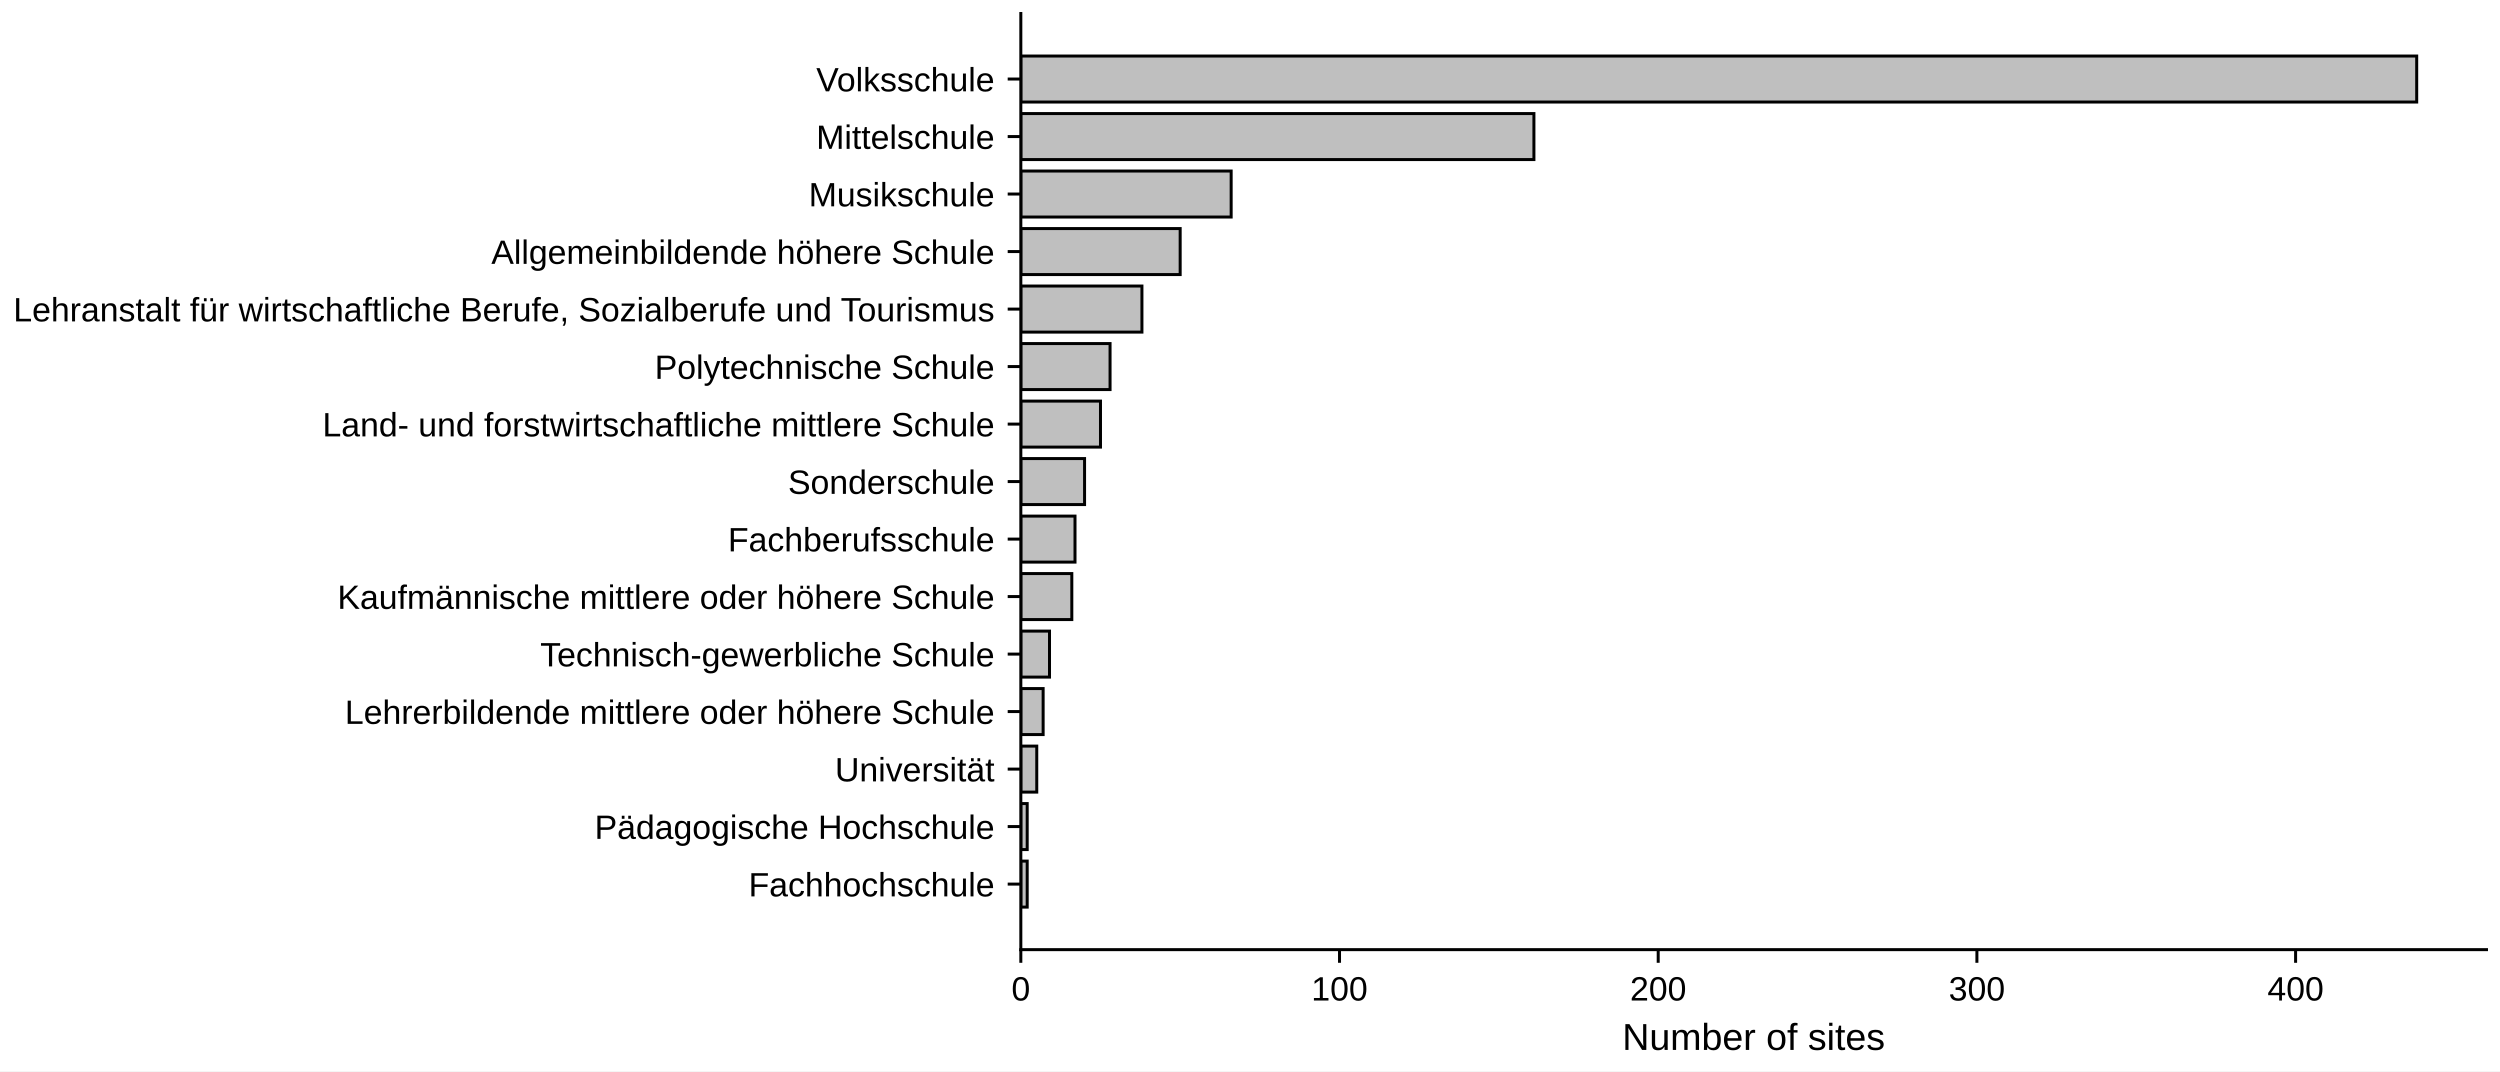
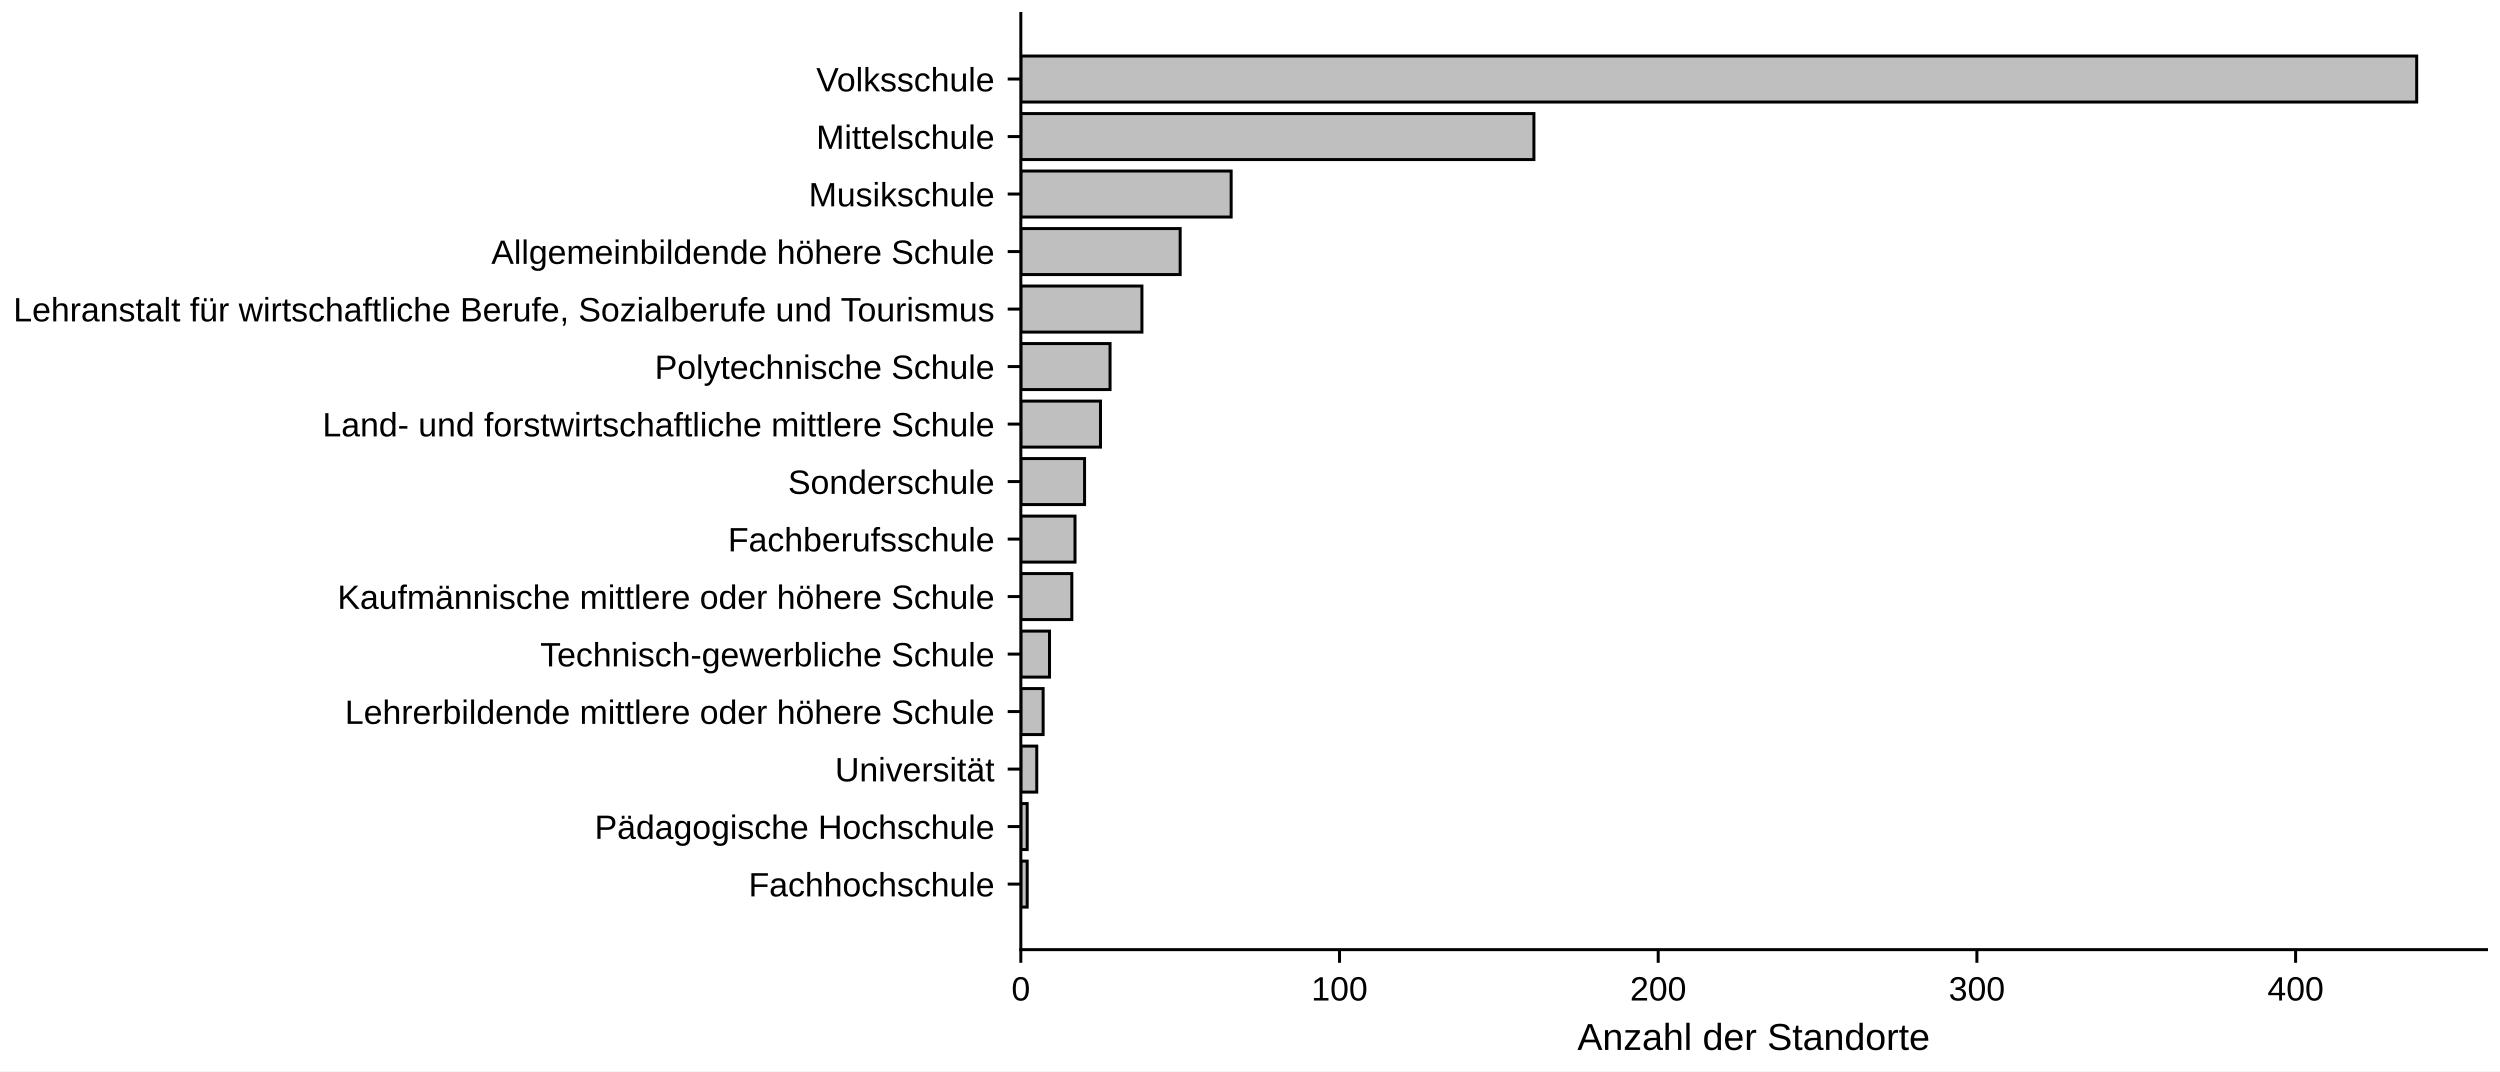
<svg xmlns="http://www.w3.org/2000/svg" xmlns:xlink="http://www.w3.org/1999/xlink" width="666.249pt" height="285.511pt" viewBox="0 0 666.249 285.511" version="1.1">
  <defs>
    <style type="text/css">*{stroke-linejoin: round; stroke-linecap: butt}</style>
  </defs>
  <g id="figure_1">
    <g id="patch_1">
      <path d="M 0 285.511  L 666.249 285.511  L 666.249 0  L 0 0  z " style="fill: #ffffff" />
    </g>
    <g id="axes_1">
      <g id="patch_2">
        <path d="M 272.049 253.08  L 662.649 253.08  L 662.649 3.6  L 272.049 3.6  z " style="fill: #ffffff" />
      </g>
      <g id="patch_3">
-         <path d="M 272.049 241.74  L 273.747 241.74  L 273.747 229.481  L 272.049 229.481  z " clip-path="url(#pa5cc3a062b)" style="fill: #bfbfbf; stroke: #000000; stroke-width: 0.8; stroke-linejoin: miter" />
+         <path d="M 272.049 241.74  L 273.747 241.74  L 273.747 229.481  L 272.049 229.481  z " clip-path="url(#p69fb901970)" style="fill: #bfbfbf; stroke: #000000; stroke-width: 0.8; stroke-linejoin: miter" />
      </g>
      <g id="patch_4">
-         <path d="M 272.049 226.416  L 273.747 226.416  L 273.747 214.156  L 272.049 214.156  z " clip-path="url(#pa5cc3a062b)" style="fill: #bfbfbf; stroke: #000000; stroke-width: 0.8; stroke-linejoin: miter" />
+         <path d="M 272.049 226.416  L 273.747 226.416  L 273.747 214.156  L 272.049 214.156  z " clip-path="url(#p69fb901970)" style="fill: #bfbfbf; stroke: #000000; stroke-width: 0.8; stroke-linejoin: miter" />
      </g>
      <g id="patch_5">
-         <path d="M 272.049 211.091  L 276.295 211.091  L 276.295 198.832  L 272.049 198.832  z " clip-path="url(#pa5cc3a062b)" style="fill: #bfbfbf; stroke: #000000; stroke-width: 0.8; stroke-linejoin: miter" />
+         <path d="M 272.049 211.091  L 276.295 211.091  L 276.295 198.832  L 272.049 198.832  z " clip-path="url(#p69fb901970)" style="fill: #bfbfbf; stroke: #000000; stroke-width: 0.8; stroke-linejoin: miter" />
      </g>
      <g id="patch_6">
-         <path d="M 272.049 195.767  L 277.994 195.767  L 277.994 183.508  L 272.049 183.508  z " clip-path="url(#pa5cc3a062b)" style="fill: #bfbfbf; stroke: #000000; stroke-width: 0.8; stroke-linejoin: miter" />
+         <path d="M 272.049 195.767  L 277.994 195.767  L 277.994 183.508  L 272.049 183.508  z " clip-path="url(#p69fb901970)" style="fill: #bfbfbf; stroke: #000000; stroke-width: 0.8; stroke-linejoin: miter" />
      </g>
      <g id="patch_7">
-         <path d="M 272.049 180.443  L 279.692 180.443  L 279.692 168.183  L 272.049 168.183  z " clip-path="url(#pa5cc3a062b)" style="fill: #bfbfbf; stroke: #000000; stroke-width: 0.8; stroke-linejoin: miter" />
+         <path d="M 272.049 180.443  L 279.692 180.443  L 279.692 168.183  L 272.049 168.183  z " clip-path="url(#p69fb901970)" style="fill: #bfbfbf; stroke: #000000; stroke-width: 0.8; stroke-linejoin: miter" />
      </g>
      <g id="patch_8">
-         <path d="M 272.049 165.118  L 285.638 165.118  L 285.638 152.859  L 272.049 152.859  z " clip-path="url(#pa5cc3a062b)" style="fill: #bfbfbf; stroke: #000000; stroke-width: 0.8; stroke-linejoin: miter" />
+         <path d="M 272.049 165.118  L 285.638 165.118  L 285.638 152.859  L 272.049 152.859  z " clip-path="url(#p69fb901970)" style="fill: #bfbfbf; stroke: #000000; stroke-width: 0.8; stroke-linejoin: miter" />
      </g>
      <g id="patch_9">
-         <path d="M 272.049 149.794  L 286.487 149.794  L 286.487 137.535  L 272.049 137.535  z " clip-path="url(#pa5cc3a062b)" style="fill: #bfbfbf; stroke: #000000; stroke-width: 0.8; stroke-linejoin: miter" />
+         <path d="M 272.049 149.794  L 286.487 149.794  L 286.487 137.535  L 272.049 137.535  z " clip-path="url(#p69fb901970)" style="fill: #bfbfbf; stroke: #000000; stroke-width: 0.8; stroke-linejoin: miter" />
      </g>
      <g id="patch_10">
-         <path d="M 272.049 134.47  L 289.035 134.47  L 289.035 122.21  L 272.049 122.21  z " clip-path="url(#pa5cc3a062b)" style="fill: #bfbfbf; stroke: #000000; stroke-width: 0.8; stroke-linejoin: miter" />
+         <path d="M 272.049 134.47  L 289.035 134.47  L 289.035 122.21  L 272.049 122.21  z " clip-path="url(#p69fb901970)" style="fill: #bfbfbf; stroke: #000000; stroke-width: 0.8; stroke-linejoin: miter" />
      </g>
      <g id="patch_11">
-         <path d="M 272.049 119.145  L 293.281 119.145  L 293.281 106.886  L 272.049 106.886  z " clip-path="url(#pa5cc3a062b)" style="fill: #bfbfbf; stroke: #000000; stroke-width: 0.8; stroke-linejoin: miter" />
+         <path d="M 272.049 119.145  L 293.281 119.145  L 293.281 106.886  L 272.049 106.886  z " clip-path="url(#p69fb901970)" style="fill: #bfbfbf; stroke: #000000; stroke-width: 0.8; stroke-linejoin: miter" />
      </g>
      <g id="patch_12">
-         <path d="M 272.049 103.821  L 295.829 103.821  L 295.829 91.562  L 272.049 91.562  z " clip-path="url(#pa5cc3a062b)" style="fill: #bfbfbf; stroke: #000000; stroke-width: 0.8; stroke-linejoin: miter" />
+         <path d="M 272.049 103.821  L 295.829 103.821  L 295.829 91.562  L 272.049 91.562  z " clip-path="url(#p69fb901970)" style="fill: #bfbfbf; stroke: #000000; stroke-width: 0.8; stroke-linejoin: miter" />
      </g>
      <g id="patch_13">
-         <path d="M 272.049 88.497  L 304.323 88.497  L 304.323 76.237  L 272.049 76.237  z " clip-path="url(#pa5cc3a062b)" style="fill: #bfbfbf; stroke: #000000; stroke-width: 0.8; stroke-linejoin: miter" />
+         <path d="M 272.049 88.497  L 304.323 88.497  L 304.323 76.237  L 272.049 76.237  z " clip-path="url(#p69fb901970)" style="fill: #bfbfbf; stroke: #000000; stroke-width: 0.8; stroke-linejoin: miter" />
      </g>
      <g id="patch_14">
-         <path d="M 272.049 73.172  L 314.514 73.172  L 314.514 60.913  L 272.049 60.913  z " clip-path="url(#pa5cc3a062b)" style="fill: #bfbfbf; stroke: #000000; stroke-width: 0.8; stroke-linejoin: miter" />
+         <path d="M 272.049 73.172  L 314.514 73.172  L 314.514 60.913  L 272.049 60.913  z " clip-path="url(#p69fb901970)" style="fill: #bfbfbf; stroke: #000000; stroke-width: 0.8; stroke-linejoin: miter" />
      </g>
      <g id="patch_15">
-         <path d="M 272.049 57.848  L 328.103 57.848  L 328.103 45.589  L 272.049 45.589  z " clip-path="url(#pa5cc3a062b)" style="fill: #bfbfbf; stroke: #000000; stroke-width: 0.8; stroke-linejoin: miter" />
+         <path d="M 272.049 57.848  L 328.103 57.848  L 328.103 45.589  L 272.049 45.589  z " clip-path="url(#p69fb901970)" style="fill: #bfbfbf; stroke: #000000; stroke-width: 0.8; stroke-linejoin: miter" />
      </g>
      <g id="patch_16">
-         <path d="M 272.049 42.524  L 408.788 42.524  L 408.788 30.264  L 272.049 30.264  z " clip-path="url(#pa5cc3a062b)" style="fill: #bfbfbf; stroke: #000000; stroke-width: 0.8; stroke-linejoin: miter" />
+         <path d="M 272.049 42.524  L 408.788 42.524  L 408.788 30.264  L 272.049 30.264  z " clip-path="url(#p69fb901970)" style="fill: #bfbfbf; stroke: #000000; stroke-width: 0.8; stroke-linejoin: miter" />
      </g>
      <g id="patch_17">
-         <path d="M 272.049 27.199  L 644.049 27.199  L 644.049 14.94  L 272.049 14.94  z " clip-path="url(#pa5cc3a062b)" style="fill: #bfbfbf; stroke: #000000; stroke-width: 0.8; stroke-linejoin: miter" />
+         <path d="M 272.049 27.199  L 644.049 27.199  L 644.049 14.94  L 272.049 14.94  z " clip-path="url(#p69fb901970)" style="fill: #bfbfbf; stroke: #000000; stroke-width: 0.8; stroke-linejoin: miter" />
      </g>
      <g id="matplotlib.axis_1">
        <g id="xtick_1">
          <g id="line2d_1">
            <defs>
-               <path id="md15bcbf988" d="M 0 0  L 0 3.5  " style="stroke: #000000; stroke-width: 0.8" />
+               <path id="m9fbcdb80cd" d="M 0 0  L 0 3.5  " style="stroke: #000000; stroke-width: 0.8" />
            </defs>
            <g>
-               <use xlink:href="#md15bcbf988" x="272.049" y="253.08" style="stroke: #000000; stroke-width: 0.8" />
+               <use xlink:href="#m9fbcdb80cd" x="272.049" y="253.08" style="stroke: #000000; stroke-width: 0.8" />
            </g>
          </g>
          <g id="text_1">
            <text style="font-size: 9px; font-family: 'Arial', 'Helvetica', 'DejaVu Sans', sans-serif; text-anchor: middle" x="272.049" y="266.632" transform="rotate(-0 272.0486 266.6322)">0</text>
          </g>
        </g>
        <g id="xtick_2">
          <g id="line2d_2">
            <g>
-               <use xlink:href="#md15bcbf988" x="356.98" y="253.08" style="stroke: #000000; stroke-width: 0.8" />
+               <use xlink:href="#m9fbcdb80cd" x="356.98" y="253.08" style="stroke: #000000; stroke-width: 0.8" />
            </g>
          </g>
          <g id="text_2">
            <text style="font-size: 9px; font-family: 'Arial', 'Helvetica', 'DejaVu Sans', sans-serif; text-anchor: middle" x="356.98" y="266.632" transform="rotate(-0 356.9801 266.6322)">100</text>
          </g>
        </g>
        <g id="xtick_3">
          <g id="line2d_3">
            <g>
-               <use xlink:href="#md15bcbf988" x="441.912" y="253.08" style="stroke: #000000; stroke-width: 0.8" />
+               <use xlink:href="#m9fbcdb80cd" x="441.912" y="253.08" style="stroke: #000000; stroke-width: 0.8" />
            </g>
          </g>
          <g id="text_3">
            <text style="font-size: 9px; font-family: 'Arial', 'Helvetica', 'DejaVu Sans', sans-serif; text-anchor: middle" x="441.912" y="266.632" transform="rotate(-0 441.9116 266.6322)">200</text>
          </g>
        </g>
        <g id="xtick_4">
          <g id="line2d_4">
            <g>
-               <use xlink:href="#md15bcbf988" x="526.843" y="253.08" style="stroke: #000000; stroke-width: 0.8" />
+               <use xlink:href="#m9fbcdb80cd" x="526.843" y="253.08" style="stroke: #000000; stroke-width: 0.8" />
            </g>
          </g>
          <g id="text_4">
            <text style="font-size: 9px; font-family: 'Arial', 'Helvetica', 'DejaVu Sans', sans-serif; text-anchor: middle" x="526.843" y="266.632" transform="rotate(-0 526.8431 266.6322)">300</text>
          </g>
        </g>
        <g id="xtick_5">
          <g id="line2d_5">
            <g>
-               <use xlink:href="#md15bcbf988" x="611.775" y="253.08" style="stroke: #000000; stroke-width: 0.8" />
+               <use xlink:href="#m9fbcdb80cd" x="611.775" y="253.08" style="stroke: #000000; stroke-width: 0.8" />
            </g>
          </g>
          <g id="text_5">
            <text style="font-size: 9px; font-family: 'Arial', 'Helvetica', 'DejaVu Sans', sans-serif; text-anchor: middle" x="611.775" y="266.632" transform="rotate(-0 611.7746 266.6322)">400</text>
          </g>
        </g>
        <g id="text_6">
-           <text style="font-size: 10px; font-family: 'Arial', 'Helvetica', 'DejaVu Sans', sans-serif; text-anchor: middle" x="467.349" y="279.807" transform="rotate(-0 467.3486 279.8066)">Number of sites</text>
+           <text style="font-size: 10px; font-family: 'Arial', 'Helvetica', 'DejaVu Sans', sans-serif; text-anchor: middle" x="467.349" y="279.807" transform="rotate(-0 467.3486 279.8066)">Anzahl der Standorte</text>
        </g>
      </g>
      <g id="matplotlib.axis_2">
        <g id="ytick_1">
          <g id="line2d_6">
            <defs>
-               <path id="m638b902501" d="M 0 0  L -3.5 0  " style="stroke: #000000; stroke-width: 0.8" />
+               <path id="m5108b26dc2" d="M 0 0  L -3.5 0  " style="stroke: #000000; stroke-width: 0.8" />
            </defs>
            <g>
-               <use xlink:href="#m638b902501" x="272.049" y="235.61" style="stroke: #000000; stroke-width: 0.8" />
+               <use xlink:href="#m5108b26dc2" x="272.049" y="235.61" style="stroke: #000000; stroke-width: 0.8" />
            </g>
          </g>
          <g id="text_7">
            <text style="font-size: 9px; font-family: 'Arial', 'Helvetica', 'DejaVu Sans', sans-serif; text-anchor: end" x="265.049" y="238.886" transform="rotate(-0 265.0486 238.8864)">Fachhochschule</text>
          </g>
        </g>
        <g id="ytick_2">
          <g id="line2d_7">
            <g>
-               <use xlink:href="#m638b902501" x="272.049" y="220.286" style="stroke: #000000; stroke-width: 0.8" />
+               <use xlink:href="#m5108b26dc2" x="272.049" y="220.286" style="stroke: #000000; stroke-width: 0.8" />
            </g>
          </g>
          <g id="text_8">
            <text style="font-size: 9px; font-family: 'Arial', 'Helvetica', 'DejaVu Sans', sans-serif; text-anchor: end" x="265.049" y="223.562" transform="rotate(-0 265.0486 223.5621)">Pädagogische Hochschule</text>
          </g>
        </g>
        <g id="ytick_3">
          <g id="line2d_8">
            <g>
-               <use xlink:href="#m638b902501" x="272.049" y="204.962" style="stroke: #000000; stroke-width: 0.8" />
+               <use xlink:href="#m5108b26dc2" x="272.049" y="204.962" style="stroke: #000000; stroke-width: 0.8" />
            </g>
          </g>
          <g id="text_9">
            <text style="font-size: 9px; font-family: 'Arial', 'Helvetica', 'DejaVu Sans', sans-serif; text-anchor: end" x="265.049" y="208.238" transform="rotate(-0 265.0486 208.2377)">Universität</text>
          </g>
        </g>
        <g id="ytick_4">
          <g id="line2d_9">
            <g>
-               <use xlink:href="#m638b902501" x="272.049" y="189.637" style="stroke: #000000; stroke-width: 0.8" />
+               <use xlink:href="#m5108b26dc2" x="272.049" y="189.637" style="stroke: #000000; stroke-width: 0.8" />
            </g>
          </g>
          <g id="text_10">
            <text style="font-size: 9px; font-family: 'Arial', 'Helvetica', 'DejaVu Sans', sans-serif; text-anchor: end" x="265.049" y="192.913" transform="rotate(-0 265.0486 192.9134)">Lehrerbildende mittlere oder höhere Schule</text>
          </g>
        </g>
        <g id="ytick_5">
          <g id="line2d_10">
            <g>
-               <use xlink:href="#m638b902501" x="272.049" y="174.313" style="stroke: #000000; stroke-width: 0.8" />
+               <use xlink:href="#m5108b26dc2" x="272.049" y="174.313" style="stroke: #000000; stroke-width: 0.8" />
            </g>
          </g>
          <g id="text_11">
            <text style="font-size: 9px; font-family: 'Arial', 'Helvetica', 'DejaVu Sans', sans-serif; text-anchor: end" x="265.049" y="177.589" transform="rotate(-0 265.0486 177.5891)">Technisch-gewerbliche Schule</text>
          </g>
        </g>
        <g id="ytick_6">
          <g id="line2d_11">
            <g>
-               <use xlink:href="#m638b902501" x="272.049" y="158.989" style="stroke: #000000; stroke-width: 0.8" />
+               <use xlink:href="#m5108b26dc2" x="272.049" y="158.989" style="stroke: #000000; stroke-width: 0.8" />
            </g>
          </g>
          <g id="text_12">
            <text style="font-size: 9px; font-family: 'Arial', 'Helvetica', 'DejaVu Sans', sans-serif; text-anchor: end" x="265.049" y="162.265" transform="rotate(-0 265.0486 162.2648)">Kaufmännische mittlere oder höhere Schule</text>
          </g>
        </g>
        <g id="ytick_7">
          <g id="line2d_12">
            <g>
-               <use xlink:href="#m638b902501" x="272.049" y="143.664" style="stroke: #000000; stroke-width: 0.8" />
+               <use xlink:href="#m5108b26dc2" x="272.049" y="143.664" style="stroke: #000000; stroke-width: 0.8" />
            </g>
          </g>
          <g id="text_13">
            <text style="font-size: 9px; font-family: 'Arial', 'Helvetica', 'DejaVu Sans', sans-serif; text-anchor: end" x="265.049" y="146.94" transform="rotate(-0 265.0486 146.9404)">Fachberufsschule</text>
          </g>
        </g>
        <g id="ytick_8">
          <g id="line2d_13">
            <g>
-               <use xlink:href="#m638b902501" x="272.049" y="128.34" style="stroke: #000000; stroke-width: 0.8" />
+               <use xlink:href="#m5108b26dc2" x="272.049" y="128.34" style="stroke: #000000; stroke-width: 0.8" />
            </g>
          </g>
          <g id="text_14">
            <text style="font-size: 9px; font-family: 'Arial', 'Helvetica', 'DejaVu Sans', sans-serif; text-anchor: end" x="265.049" y="131.616" transform="rotate(-0 265.0486 131.6161)">Sonderschule</text>
          </g>
        </g>
        <g id="ytick_9">
          <g id="line2d_14">
            <g>
-               <use xlink:href="#m638b902501" x="272.049" y="113.016" style="stroke: #000000; stroke-width: 0.8" />
+               <use xlink:href="#m5108b26dc2" x="272.049" y="113.016" style="stroke: #000000; stroke-width: 0.8" />
            </g>
          </g>
          <g id="text_15">
            <text style="font-size: 9px; font-family: 'Arial', 'Helvetica', 'DejaVu Sans', sans-serif; text-anchor: end" x="265.049" y="116.292" transform="rotate(-0 265.0486 116.2918)">Land- und forstwirtschaftliche mittlere Schule</text>
          </g>
        </g>
        <g id="ytick_10">
          <g id="line2d_15">
            <g>
-               <use xlink:href="#m638b902501" x="272.049" y="97.691" style="stroke: #000000; stroke-width: 0.8" />
+               <use xlink:href="#m5108b26dc2" x="272.049" y="97.691" style="stroke: #000000; stroke-width: 0.8" />
            </g>
          </g>
          <g id="text_16">
            <text style="font-size: 9px; font-family: 'Arial', 'Helvetica', 'DejaVu Sans', sans-serif; text-anchor: end" x="265.049" y="100.967" transform="rotate(-0 265.0486 100.9675)">Polytechnische Schule</text>
          </g>
        </g>
        <g id="ytick_11">
          <g id="line2d_16">
            <g>
-               <use xlink:href="#m638b902501" x="272.049" y="82.367" style="stroke: #000000; stroke-width: 0.8" />
+               <use xlink:href="#m5108b26dc2" x="272.049" y="82.367" style="stroke: #000000; stroke-width: 0.8" />
            </g>
          </g>
          <g id="text_17">
            <text style="font-size: 9px; font-family: 'Arial', 'Helvetica', 'DejaVu Sans', sans-serif; text-anchor: end" x="265.049" y="85.643" transform="rotate(-0 265.0486 85.64315)">Lehranstalt für wirtschaftliche Berufe, Sozialberufe und Tourismus</text>
          </g>
        </g>
        <g id="ytick_12">
          <g id="line2d_17">
            <g>
-               <use xlink:href="#m638b902501" x="272.049" y="67.043" style="stroke: #000000; stroke-width: 0.8" />
+               <use xlink:href="#m5108b26dc2" x="272.049" y="67.043" style="stroke: #000000; stroke-width: 0.8" />
            </g>
          </g>
          <g id="text_18">
            <text style="font-size: 9px; font-family: 'Arial', 'Helvetica', 'DejaVu Sans', sans-serif; text-anchor: end" x="265.049" y="70.319" transform="rotate(-0 265.0486 70.31883)">Allgemeinbildende höhere Schule</text>
          </g>
        </g>
        <g id="ytick_13">
          <g id="line2d_18">
            <g>
-               <use xlink:href="#m638b902501" x="272.049" y="51.718" style="stroke: #000000; stroke-width: 0.8" />
+               <use xlink:href="#m5108b26dc2" x="272.049" y="51.718" style="stroke: #000000; stroke-width: 0.8" />
            </g>
          </g>
          <g id="text_19">
            <text style="font-size: 9px; font-family: 'Arial', 'Helvetica', 'DejaVu Sans', sans-serif; text-anchor: end" x="265.049" y="54.995" transform="rotate(-0 265.0486 54.9945)">Musikschule</text>
          </g>
        </g>
        <g id="ytick_14">
          <g id="line2d_19">
            <g>
-               <use xlink:href="#m638b902501" x="272.049" y="36.394" style="stroke: #000000; stroke-width: 0.8" />
+               <use xlink:href="#m5108b26dc2" x="272.049" y="36.394" style="stroke: #000000; stroke-width: 0.8" />
            </g>
          </g>
          <g id="text_20">
            <text style="font-size: 9px; font-family: 'Arial', 'Helvetica', 'DejaVu Sans', sans-serif; text-anchor: end" x="265.049" y="39.67" transform="rotate(-0 265.0486 39.67018)">Mittelschule</text>
          </g>
        </g>
        <g id="ytick_15">
          <g id="line2d_20">
            <g>
-               <use xlink:href="#m638b902501" x="272.049" y="21.07" style="stroke: #000000; stroke-width: 0.8" />
+               <use xlink:href="#m5108b26dc2" x="272.049" y="21.07" style="stroke: #000000; stroke-width: 0.8" />
            </g>
          </g>
          <g id="text_21">
            <text style="font-size: 9px; font-family: 'Arial', 'Helvetica', 'DejaVu Sans', sans-serif; text-anchor: end" x="265.049" y="24.346" transform="rotate(-0 265.0486 24.34585)">Volksschule</text>
          </g>
        </g>
      </g>
      <g id="patch_18">
        <path d="M 272.049 253.08  L 272.049 3.6  " style="fill: none; stroke: #000000; stroke-width: 0.8; stroke-linejoin: miter; stroke-linecap: square" />
      </g>
      <g id="patch_19">
        <path d="M 272.049 253.08  L 662.649 253.08  " style="fill: none; stroke: #000000; stroke-width: 0.8; stroke-linejoin: miter; stroke-linecap: square" />
      </g>
    </g>
  </g>
  <defs>
-     <clipPath id="pa5cc3a062b">
+     <clipPath id="p69fb901970">
      <rect x="272.049" y="3.6" width="390.6" height="249.48" />
    </clipPath>
  </defs>
</svg>
